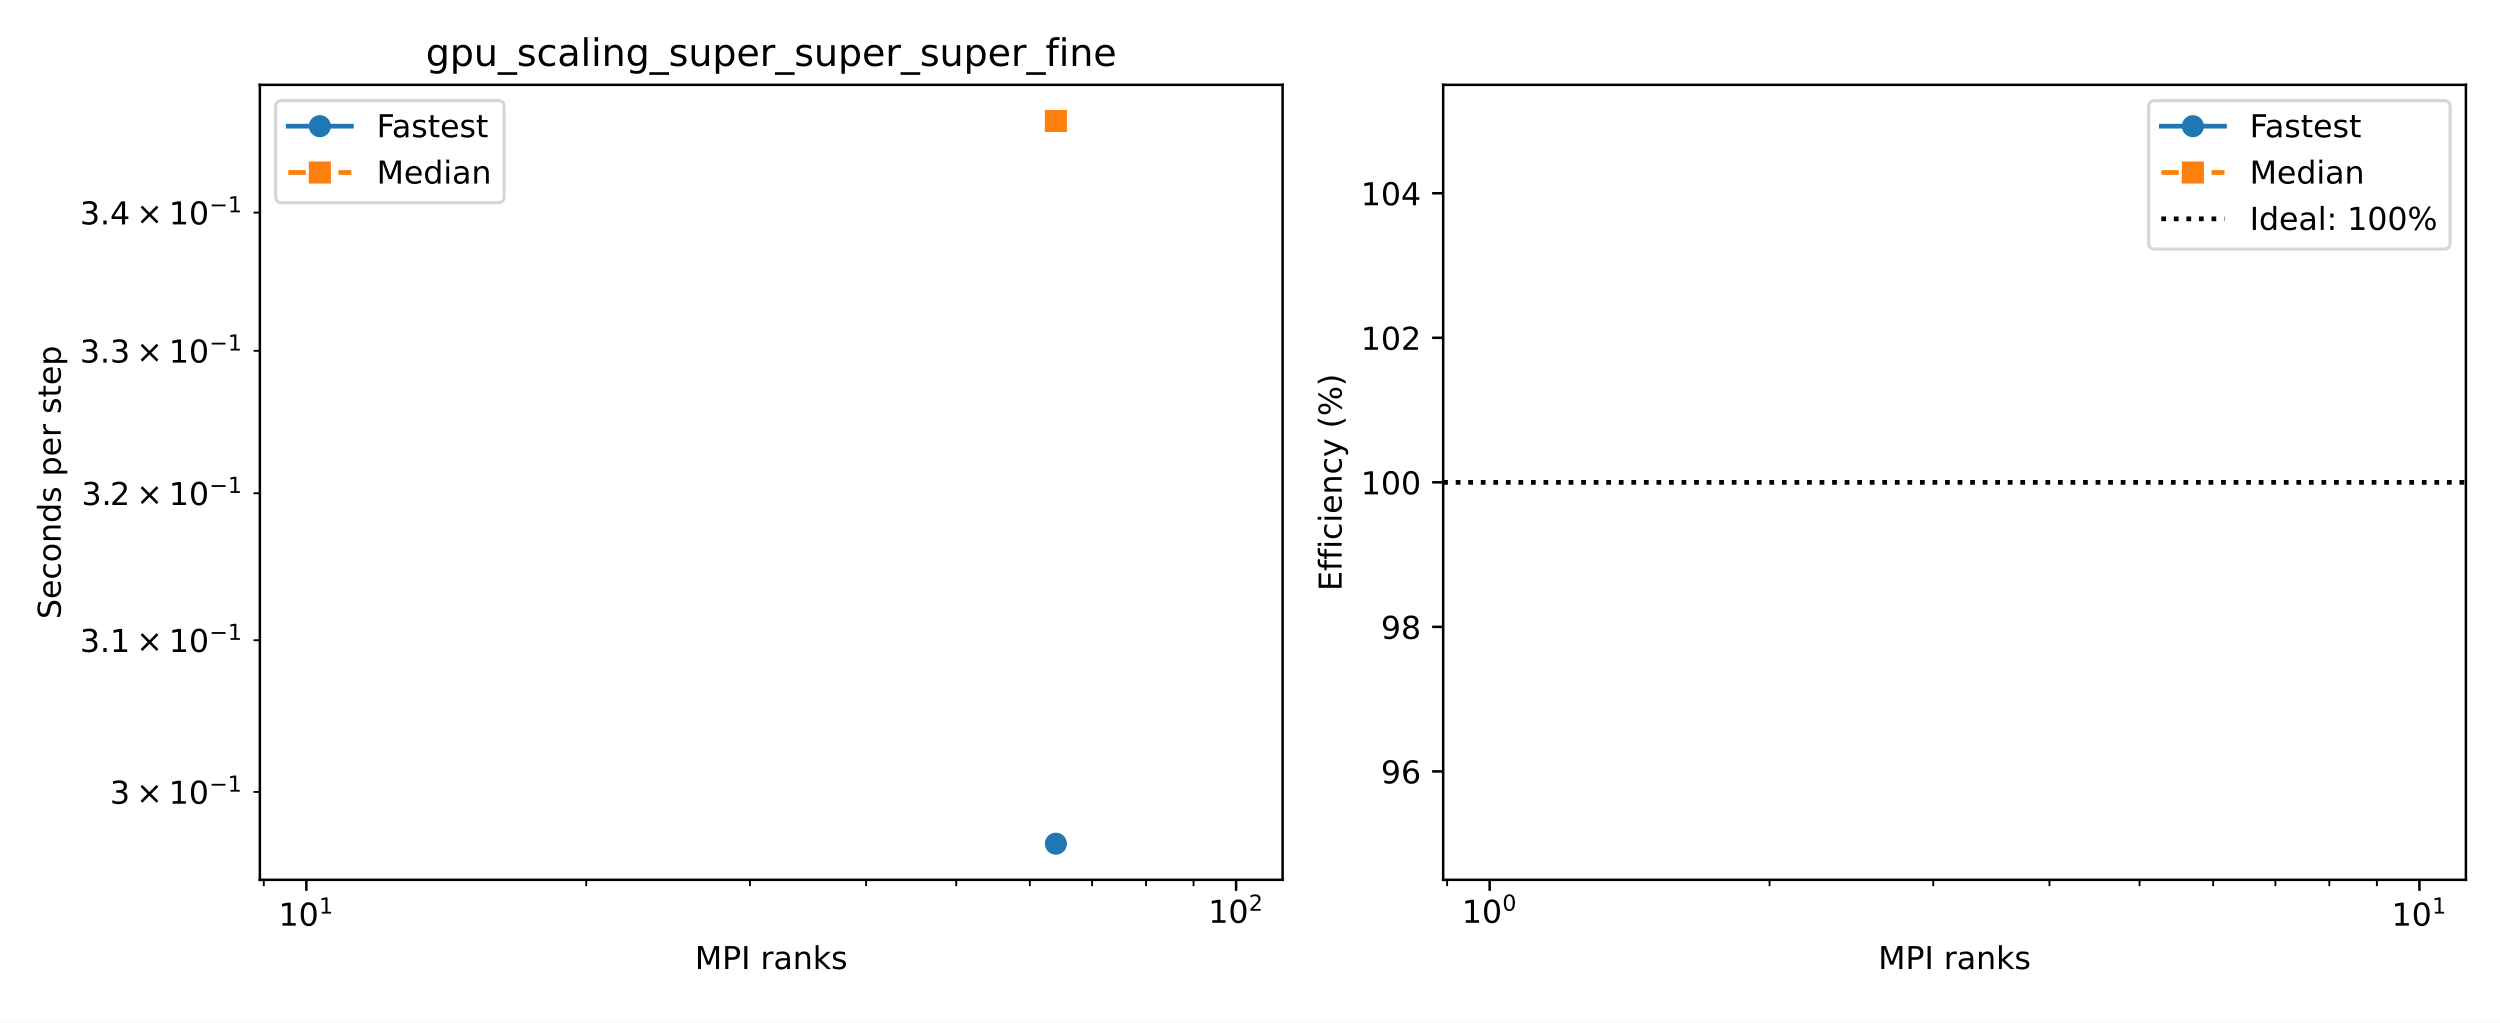
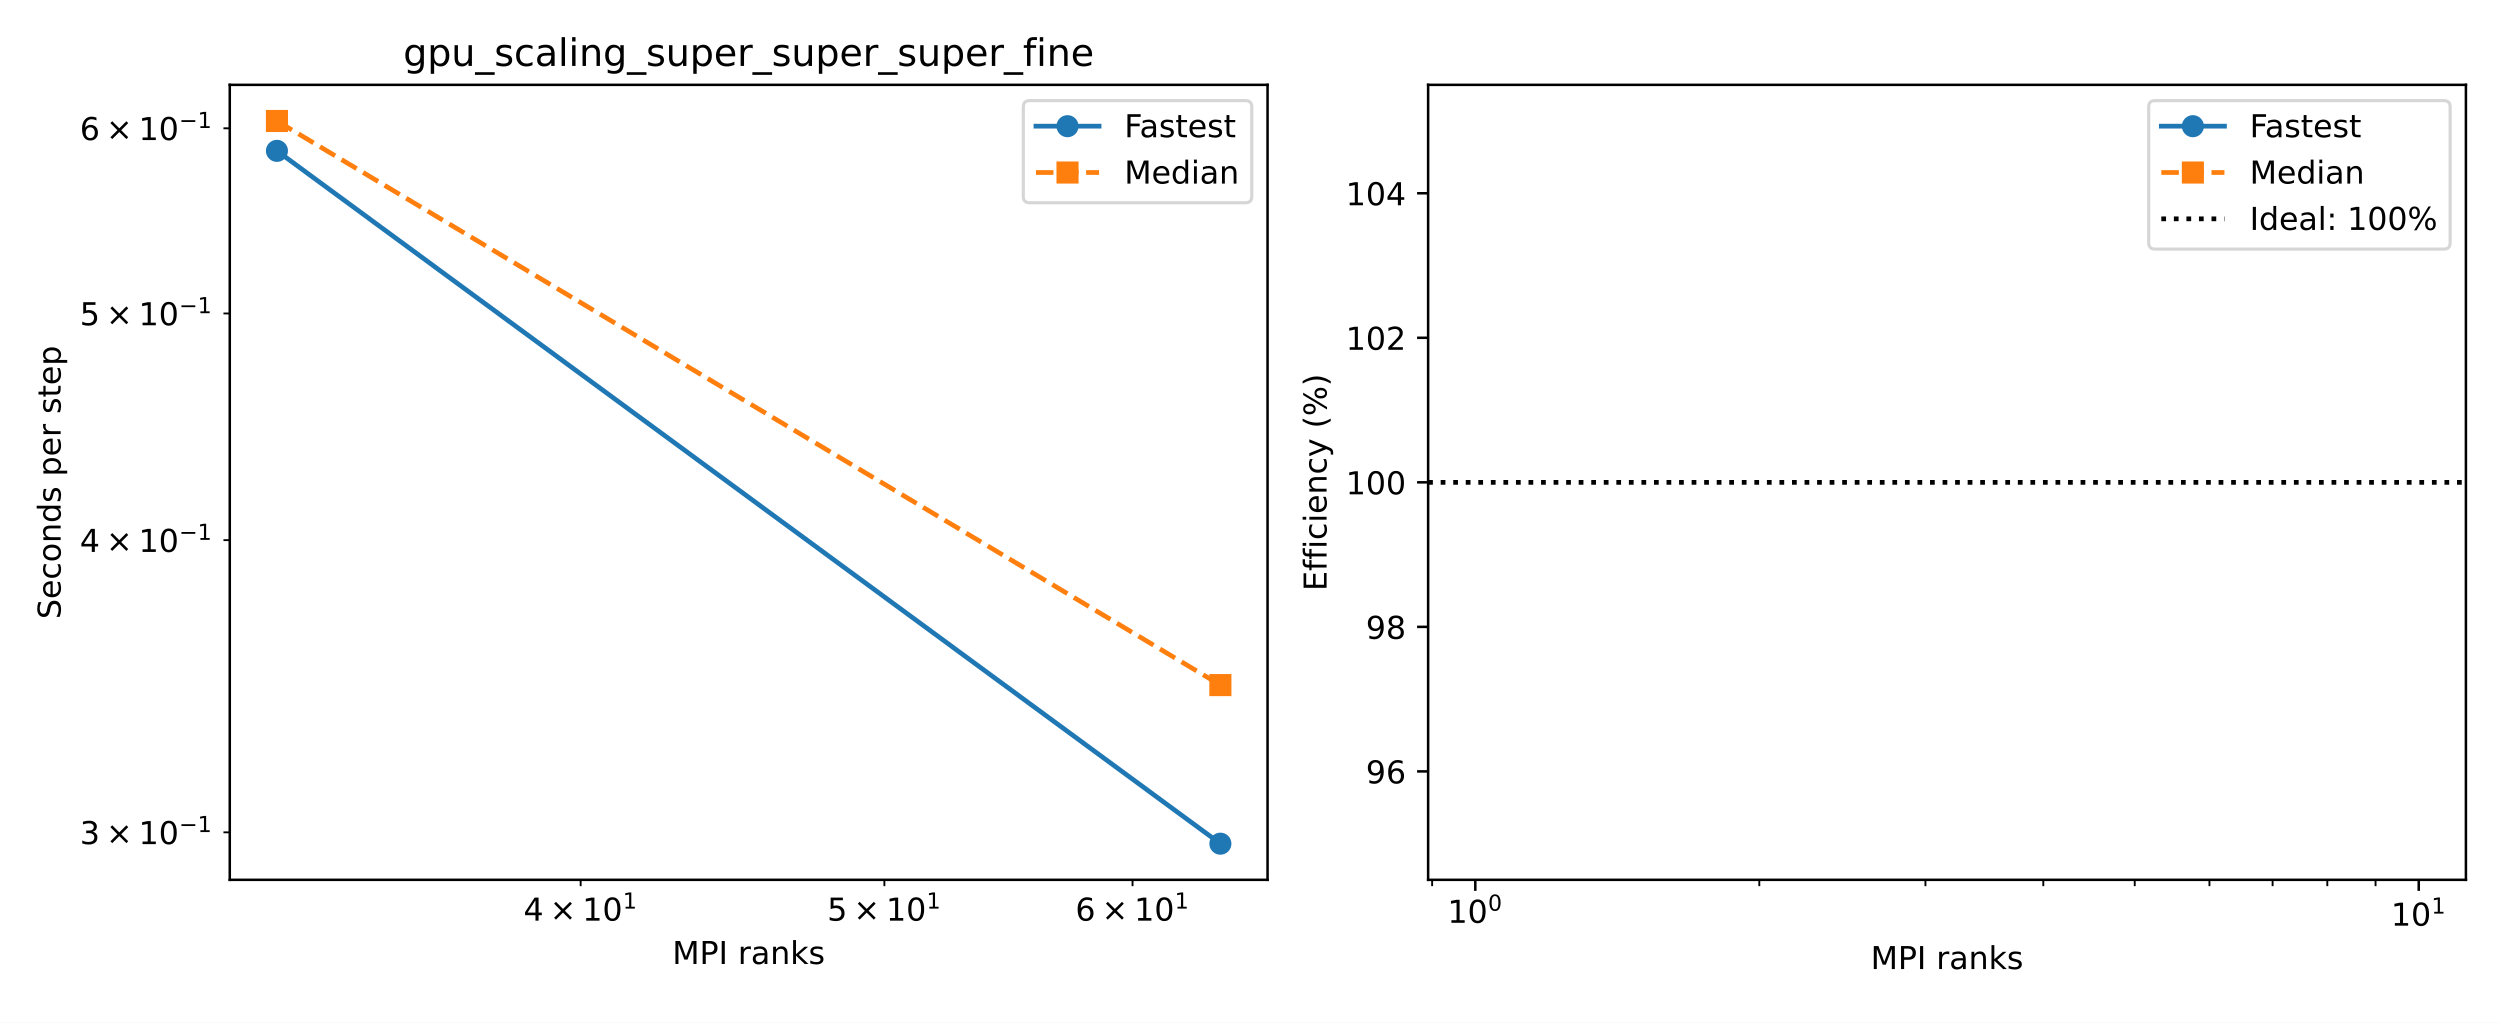
<svg xmlns="http://www.w3.org/2000/svg" xmlns:xlink="http://www.w3.org/1999/xlink" width="792pt" height="324pt" viewBox="0 0 792 324" version="1.1">
  <defs>
    <style type="text/css">*{stroke-linejoin: round; stroke-linecap: butt}</style>
  </defs>
  <g id="figure_1">
    <g id="patch_1">
      <path d="M 0 324 L 792 324 L 792 0 L 0 0 z " style="fill: #ffffff" />
    </g>
    <g id="axes_1">
      <g id="patch_2">
-         <path d="M 82.323 278.728 L 406.326 278.728 L 406.326 26.88 L 82.323 26.88 z " style="fill: #ffffff" />
+         <path d="M 72.791 278.728 L 401.561 278.728 L 401.561 26.88 L 72.791 26.88 z " style="fill: #ffffff" />
      </g>
      <g id="matplotlib.axis_1">
        <g id="xtick_1">
          <g id="line2d_1">
            <defs>
+               <path id="m72433dea88" d="M 0 0 L 0 2 " style="stroke: #000000; stroke-width: 0.6" />
+             </defs>
+             <g>
+               <use xlink:href="#m72433dea88" x="183.953" y="278.728" style="stroke: #000000; stroke-width: 0.6" />
+             </g>
+           </g>
+           <g id="text_1">
+             <g transform="translate(165.8535 291.7264)">
+               <text>
+                 <tspan x="0" y="-0.064" style="font-size: 10px; font-family: 'DejaVu Sans'">4</tspan>
+                 <tspan x="8.311" y="-0.064" style="font-size: 10px; font-family: 'DejaVu Sans'">×</tspan>
+                 <tspan x="18.638" y="-0.064" style="font-size: 10px; font-family: 'DejaVu Sans'">1</tspan>
+                 <tspan x="25" y="-0.064" style="font-size: 10px; font-family: 'DejaVu Sans'">0</tspan>
+                 <tspan x="31.458" y="-3.892" style="font-size: 7px; font-family: 'DejaVu Sans'">1</tspan>
+               </text>
+             </g>
+           </g>
+         </g>
+         <g id="xtick_2">
+           <g id="line2d_2">
+             <g>
+               <use xlink:href="#m72433dea88" x="280.172" y="278.728" style="stroke: #000000; stroke-width: 0.6" />
+             </g>
+           </g>
+           <g id="text_2">
+             <g transform="translate(262.0718 291.7264)">
+               <text>
+                 <tspan x="0" y="-0.064" style="font-size: 10px; font-family: 'DejaVu Sans'">5</tspan>
+                 <tspan x="8.311" y="-0.064" style="font-size: 10px; font-family: 'DejaVu Sans'">×</tspan>
+                 <tspan x="18.638" y="-0.064" style="font-size: 10px; font-family: 'DejaVu Sans'">1</tspan>
+                 <tspan x="25" y="-0.064" style="font-size: 10px; font-family: 'DejaVu Sans'">0</tspan>
+                 <tspan x="31.458" y="-3.892" style="font-size: 7px; font-family: 'DejaVu Sans'">1</tspan>
+               </text>
+             </g>
+           </g>
+         </g>
+         <g id="xtick_3">
+           <g id="line2d_3">
+             <g>
+               <use xlink:href="#m72433dea88" x="358.788" y="278.728" style="stroke: #000000; stroke-width: 0.6" />
+             </g>
+           </g>
+           <g id="text_3">
+             <g transform="translate(340.6878 291.7264)">
+               <text>
+                 <tspan x="0" y="-0.064" style="font-size: 10px; font-family: 'DejaVu Sans'">6</tspan>
+                 <tspan x="8.311" y="-0.064" style="font-size: 10px; font-family: 'DejaVu Sans'">×</tspan>
+                 <tspan x="18.638" y="-0.064" style="font-size: 10px; font-family: 'DejaVu Sans'">1</tspan>
+                 <tspan x="25" y="-0.064" style="font-size: 10px; font-family: 'DejaVu Sans'">0</tspan>
+                 <tspan x="31.458" y="-3.892" style="font-size: 7px; font-family: 'DejaVu Sans'">1</tspan>
+               </text>
+             </g>
+           </g>
+         </g>
+         <g id="text_4">
+           <text style="font-size: 10px; font-family: 'DejaVu Sans', 'Bitstream Vera Sans', 'Computer Modern Sans Serif', 'Lucida Grande', 'Verdana', 'Geneva', 'Lucid', 'Arial', 'Helvetica', 'Avant Garde', sans-serif; text-anchor: middle" x="237.176" y="305.405" transform="rotate(-0 237.1758 305.4046)">MPI ranks</text>
+         </g>
+       </g>
+       <g id="matplotlib.axis_2">
+         <g id="ytick_1">
+           <g id="line2d_4">
+             <defs>
+               <path id="m3884b080c1" d="M 0 0 L -2 0 " style="stroke: #000000; stroke-width: 0.6" />
+             </defs>
+             <g>
+               <use xlink:href="#m3884b080c1" x="72.791" y="263.684" style="stroke: #000000; stroke-width: 0.6" />
+             </g>
+           </g>
+           <g id="text_5">
+             <g transform="translate(25.29111 267.4829)">
+               <text>
+                 <tspan x="0" y="-0.064" style="font-size: 10px; font-family: 'DejaVu Sans'">3</tspan>
+                 <tspan x="8.311" y="-0.064" style="font-size: 10px; font-family: 'DejaVu Sans'">×</tspan>
+                 <tspan x="18.638" y="-0.064" style="font-size: 10px; font-family: 'DejaVu Sans'">1</tspan>
+                 <tspan x="25" y="-0.064" style="font-size: 10px; font-family: 'DejaVu Sans'">0</tspan>
+                 <tspan x="31.458" y="-3.892" style="font-size: 7px; font-family: 'DejaVu Sans'">−</tspan>
+                 <tspan x="37.323" y="-3.892" style="font-size: 7px; font-family: 'DejaVu Sans'">1</tspan>
+               </text>
+             </g>
+           </g>
+         </g>
+         <g id="ytick_2">
+           <g id="line2d_5">
+             <g>
+               <use xlink:href="#m3884b080c1" x="72.791" y="171.113" style="stroke: #000000; stroke-width: 0.6" />
+             </g>
+           </g>
+           <g id="text_6">
+             <g transform="translate(25.29111 174.9123)">
+               <text>
+                 <tspan x="0" y="-0.064" style="font-size: 10px; font-family: 'DejaVu Sans'">4</tspan>
+                 <tspan x="8.311" y="-0.064" style="font-size: 10px; font-family: 'DejaVu Sans'">×</tspan>
+                 <tspan x="18.638" y="-0.064" style="font-size: 10px; font-family: 'DejaVu Sans'">1</tspan>
+                 <tspan x="25" y="-0.064" style="font-size: 10px; font-family: 'DejaVu Sans'">0</tspan>
+                 <tspan x="31.458" y="-3.892" style="font-size: 7px; font-family: 'DejaVu Sans'">−</tspan>
+                 <tspan x="37.323" y="-3.892" style="font-size: 7px; font-family: 'DejaVu Sans'">1</tspan>
+               </text>
+             </g>
+           </g>
+         </g>
+         <g id="ytick_3">
+           <g id="line2d_6">
+             <g>
+               <use xlink:href="#m3884b080c1" x="72.791" y="99.31" style="stroke: #000000; stroke-width: 0.6" />
+             </g>
+           </g>
+           <g id="text_7">
+             <g transform="translate(25.29111 103.1089)">
+               <text>
+                 <tspan x="0" y="-0.064" style="font-size: 10px; font-family: 'DejaVu Sans'">5</tspan>
+                 <tspan x="8.311" y="-0.064" style="font-size: 10px; font-family: 'DejaVu Sans'">×</tspan>
+                 <tspan x="18.638" y="-0.064" style="font-size: 10px; font-family: 'DejaVu Sans'">1</tspan>
+                 <tspan x="25" y="-0.064" style="font-size: 10px; font-family: 'DejaVu Sans'">0</tspan>
+                 <tspan x="31.458" y="-3.892" style="font-size: 7px; font-family: 'DejaVu Sans'">−</tspan>
+                 <tspan x="37.323" y="-3.892" style="font-size: 7px; font-family: 'DejaVu Sans'">1</tspan>
+               </text>
+             </g>
+           </g>
+         </g>
+         <g id="ytick_4">
+           <g id="line2d_7">
+             <g>
+               <use xlink:href="#m3884b080c1" x="72.791" y="40.642" style="stroke: #000000; stroke-width: 0.6" />
+             </g>
+           </g>
+           <g id="text_8">
+             <g transform="translate(25.29111 44.44134)">
+               <text>
+                 <tspan x="0" y="-0.064" style="font-size: 10px; font-family: 'DejaVu Sans'">6</tspan>
+                 <tspan x="8.311" y="-0.064" style="font-size: 10px; font-family: 'DejaVu Sans'">×</tspan>
+                 <tspan x="18.638" y="-0.064" style="font-size: 10px; font-family: 'DejaVu Sans'">1</tspan>
+                 <tspan x="25" y="-0.064" style="font-size: 10px; font-family: 'DejaVu Sans'">0</tspan>
+                 <tspan x="31.458" y="-3.892" style="font-size: 7px; font-family: 'DejaVu Sans'">−</tspan>
+                 <tspan x="37.323" y="-3.892" style="font-size: 7px; font-family: 'DejaVu Sans'">1</tspan>
+               </text>
+             </g>
+           </g>
+         </g>
+         <g id="text_9">
+           <text style="font-size: 10px; font-family: 'DejaVu Sans', 'Bitstream Vera Sans', 'Computer Modern Sans Serif', 'Lucida Grande', 'Verdana', 'Geneva', 'Lucid', 'Arial', 'Helvetica', 'Avant Garde', sans-serif; text-anchor: middle" x="19.211" y="152.804" transform="rotate(-90 19.21142 152.804)">Seconds per step</text>
+         </g>
+       </g>
+       <g id="line2d_8">
+         <path d="M 87.735 47.793 L 386.616 267.28 " clip-path="url(#p358a8485b0)" style="fill: none; stroke: #1f77b4; stroke-width: 1.5; stroke-linecap: square" />
+         <defs>
+           <path id="mfb15104b4f" d="M 0 3 C 0.796 3 1.559 2.684 2.121 2.121 C 2.684 1.559 3 0.796 3 0 C 3 -0.796 2.684 -1.559 2.121 -2.121 C 1.559 -2.684 0.796 -3 0 -3 C -0.796 -3 -1.559 -2.684 -2.121 -2.121 C -2.684 -1.559 -3 -0.796 -3 0 C -3 0.796 -2.684 1.559 -2.121 2.121 C -1.559 2.684 -0.796 3 0 3 z " style="stroke: #1f77b4" />
+         </defs>
+         <g clip-path="url(#p358a8485b0)">
+           <use xlink:href="#mfb15104b4f" x="87.735" y="47.793" style="fill: #1f77b4; stroke: #1f77b4" />
+           <use xlink:href="#mfb15104b4f" x="386.616" y="267.28" style="fill: #1f77b4; stroke: #1f77b4" />
+         </g>
+       </g>
+       <g id="line2d_9">
+         <path d="M 87.735 38.328 L 386.616 217.036 " clip-path="url(#p358a8485b0)" style="fill: none; stroke-dasharray: 5.55,2.4; stroke-dashoffset: 0; stroke: #ff7f0e; stroke-width: 1.5" />
+         <defs>
+           <path id="m5a906554f0" d="M -3 3 L 3 3 L 3 -3 L -3 -3 z " style="stroke: #ff7f0e; stroke-linejoin: miter" />
+         </defs>
+         <g clip-path="url(#p358a8485b0)">
+           <use xlink:href="#m5a906554f0" x="87.735" y="38.328" style="fill: #ff7f0e; stroke: #ff7f0e; stroke-linejoin: miter" />
+           <use xlink:href="#m5a906554f0" x="386.616" y="217.036" style="fill: #ff7f0e; stroke: #ff7f0e; stroke-linejoin: miter" />
+         </g>
+       </g>
+       <g id="patch_3">
+         <path d="M 72.791 278.728 L 72.791 26.88 " style="fill: none; stroke: #000000; stroke-width: 0.8; stroke-linejoin: miter; stroke-linecap: square" />
+       </g>
+       <g id="patch_4">
+         <path d="M 401.561 278.728 L 401.561 26.88 " style="fill: none; stroke: #000000; stroke-width: 0.8; stroke-linejoin: miter; stroke-linecap: square" />
+       </g>
+       <g id="patch_5">
+         <path d="M 72.791 278.728 L 401.561 278.728 " style="fill: none; stroke: #000000; stroke-width: 0.8; stroke-linejoin: miter; stroke-linecap: square" />
+       </g>
+       <g id="patch_6">
+         <path d="M 72.791 26.88 L 401.561 26.88 " style="fill: none; stroke: #000000; stroke-width: 0.8; stroke-linejoin: miter; stroke-linecap: square" />
+       </g>
+       <g id="text_10">
+         <text style="font-size: 12px; font-family: 'DejaVu Sans', 'Bitstream Vera Sans', 'Computer Modern Sans Serif', 'Lucida Grande', 'Verdana', 'Geneva', 'Lucid', 'Arial', 'Helvetica', 'Avant Garde', sans-serif; text-anchor: middle" x="237.176" y="20.88" transform="rotate(-0 237.1758 20.88)">gpu_scaling_super_super_super_fine</text>
+       </g>
+       <g id="legend_1">
+         <g id="patch_7">
+           <path d="M 326.187 64.236 L 394.561 64.236 Q 396.561 64.236 396.561 62.236 L 396.561 33.88 Q 396.561 31.88 394.561 31.88 L 326.187 31.88 Q 324.187 31.88 324.187 33.88 L 324.187 62.236 Q 324.187 64.236 326.187 64.236 z " style="fill: #ffffff; opacity: 0.8; stroke: #cccccc; stroke-linejoin: miter" />
+         </g>
+         <g id="line2d_10">
+           <path d="M 328.187 39.978 L 338.187 39.978 L 348.187 39.978 " style="fill: none; stroke: #1f77b4; stroke-width: 1.5; stroke-linecap: square" />
+           <g>
+             <use xlink:href="#mfb15104b4f" x="338.187" y="39.978" style="fill: #1f77b4; stroke: #1f77b4" />
+           </g>
+         </g>
+         <g id="text_11">
+           <text style="font-size: 10px; font-family: 'DejaVu Sans', 'Bitstream Vera Sans', 'Computer Modern Sans Serif', 'Lucida Grande', 'Verdana', 'Geneva', 'Lucid', 'Arial', 'Helvetica', 'Avant Garde', sans-serif; text-anchor: start" x="356.187" y="43.478" transform="rotate(-0 356.1871 43.47844)">Fastest</text>
+         </g>
+         <g id="line2d_11">
+           <path d="M 328.187 54.657 L 338.187 54.657 L 348.187 54.657 " style="fill: none; stroke-dasharray: 5.55,2.4; stroke-dashoffset: 0; stroke: #ff7f0e; stroke-width: 1.5" />
+           <g>
+             <use xlink:href="#m5a906554f0" x="338.187" y="54.657" style="fill: #ff7f0e; stroke: #ff7f0e; stroke-linejoin: miter" />
+           </g>
+         </g>
+         <g id="text_12">
+           <text style="font-size: 10px; font-family: 'DejaVu Sans', 'Bitstream Vera Sans', 'Computer Modern Sans Serif', 'Lucida Grande', 'Verdana', 'Geneva', 'Lucid', 'Arial', 'Helvetica', 'Avant Garde', sans-serif; text-anchor: start" x="356.187" y="58.157" transform="rotate(-0 356.1871 58.15656)">Median</text>
+         </g>
+       </g>
+     </g>
+     <g id="axes_2">
+       <g id="patch_8">
+         <path d="M 452.431 278.728 L 781.2 278.728 L 781.2 26.88 L 452.431 26.88 z " style="fill: #ffffff" />
+       </g>
+       <g id="matplotlib.axis_3">
+         <g id="xtick_4">
+           <g id="line2d_12">
+             <defs>
              <path id="m915a4b6a7f" d="M 0 0 L 0 3.5 " style="stroke: #000000; stroke-width: 0.8" />
            </defs>
            <g>
-               <use xlink:href="#m915a4b6a7f" x="97.05" y="278.728" style="stroke: #000000; stroke-width: 0.8" />
-             </g>
-           </g>
-           <g id="text_1">
-             <g transform="translate(88.25003 293.3264)">
+               <use xlink:href="#m915a4b6a7f" x="467.375" y="278.728" style="stroke: #000000; stroke-width: 0.8" />
+             </g>
+           </g>
+           <g id="text_13">
+             <g transform="translate(458.5746 293.3264)">
+               <text>
+                 <tspan x="0" y="-0.977" style="font-size: 10px; font-family: 'DejaVu Sans'">1</tspan>
+                 <tspan x="6.362" y="-0.977" style="font-size: 10px; font-family: 'DejaVu Sans'">0</tspan>
+                 <tspan x="12.82" y="-4.805" style="font-size: 7px; font-family: 'DejaVu Sans'">0</tspan>
+               </text>
+             </g>
+           </g>
+         </g>
+         <g id="xtick_5">
+           <g id="line2d_13">
+             <g>
+               <use xlink:href="#m915a4b6a7f" x="766.256" y="278.728" style="stroke: #000000; stroke-width: 0.8" />
+             </g>
+           </g>
+           <g id="text_14">
+             <g transform="translate(757.4559 293.3264)">
              <text>
                <tspan x="0" y="-0.064" style="font-size: 10px; font-family: 'DejaVu Sans'">1</tspan>
                <tspan x="6.362" y="-0.064" style="font-size: 10px; font-family: 'DejaVu Sans'">0</tspan>
                <tspan x="12.82" y="-3.892" style="font-size: 7px; font-family: 'DejaVu Sans'">1</tspan>
              </text>
            </g>
          </g>
        </g>
-         <g id="xtick_2">
-           <g id="line2d_2">
-             <g>
-               <use xlink:href="#m915a4b6a7f" x="391.599" y="278.728" style="stroke: #000000; stroke-width: 0.8" />
-             </g>
-           </g>
-           <g id="text_2">
-             <g transform="translate(382.7989 293.3264)">
-               <text>
-                 <tspan x="0" y="-0.977" style="font-size: 10px; font-family: 'DejaVu Sans'">1</tspan>
-                 <tspan x="6.362" y="-0.977" style="font-size: 10px; font-family: 'DejaVu Sans'">0</tspan>
-                 <tspan x="12.82" y="-4.805" style="font-size: 7px; font-family: 'DejaVu Sans'">2</tspan>
-               </text>
-             </g>
-           </g>
-         </g>
-         <g id="xtick_3">
-           <g id="line2d_3">
-             <defs>
-               <path id="m72433dea88" d="M 0 0 L 0 2 " style="stroke: #000000; stroke-width: 0.6" />
-             </defs>
-             <g>
-               <use xlink:href="#m72433dea88" x="83.572" y="278.728" style="stroke: #000000; stroke-width: 0.6" />
-             </g>
-           </g>
-         </g>
-         <g id="xtick_4">
-           <g id="line2d_4">
-             <g>
-               <use xlink:href="#m72433dea88" x="185.718" y="278.728" style="stroke: #000000; stroke-width: 0.6" />
-             </g>
-           </g>
-         </g>
-         <g id="xtick_5">
-           <g id="line2d_5">
-             <g>
-               <use xlink:href="#m72433dea88" x="237.586" y="278.728" style="stroke: #000000; stroke-width: 0.6" />
-             </g>
-           </g>
-         </g>
        <g id="xtick_6">
-           <g id="line2d_6">
-             <g>
-               <use xlink:href="#m72433dea88" x="274.386" y="278.728" style="stroke: #000000; stroke-width: 0.6" />
+           <g id="line2d_14">
+             <g>
+               <use xlink:href="#m72433dea88" x="453.699" y="278.728" style="stroke: #000000; stroke-width: 0.6" />
            </g>
          </g>
        </g>
        <g id="xtick_7">
-           <g id="line2d_7">
-             <g>
-               <use xlink:href="#m72433dea88" x="302.931" y="278.728" style="stroke: #000000; stroke-width: 0.6" />
+           <g id="line2d_15">
+             <g>
+               <use xlink:href="#m72433dea88" x="557.347" y="278.728" style="stroke: #000000; stroke-width: 0.6" />
            </g>
          </g>
        </g>
        <g id="xtick_8">
-           <g id="line2d_8">
-             <g>
-               <use xlink:href="#m72433dea88" x="326.254" y="278.728" style="stroke: #000000; stroke-width: 0.6" />
+           <g id="line2d_16">
+             <g>
+               <use xlink:href="#m72433dea88" x="609.977" y="278.728" style="stroke: #000000; stroke-width: 0.6" />
            </g>
          </g>
        </g>
        <g id="xtick_9">
-           <g id="line2d_9">
-             <g>
-               <use xlink:href="#m72433dea88" x="345.973" y="278.728" style="stroke: #000000; stroke-width: 0.6" />
+           <g id="line2d_17">
+             <g>
+               <use xlink:href="#m72433dea88" x="647.319" y="278.728" style="stroke: #000000; stroke-width: 0.6" />
            </g>
          </g>
        </g>
        <g id="xtick_10">
-           <g id="line2d_10">
-             <g>
-               <use xlink:href="#m72433dea88" x="363.054" y="278.728" style="stroke: #000000; stroke-width: 0.6" />
+           <g id="line2d_18">
+             <g>
+               <use xlink:href="#m72433dea88" x="676.284" y="278.728" style="stroke: #000000; stroke-width: 0.6" />
            </g>
          </g>
        </g>
        <g id="xtick_11">
-           <g id="line2d_11">
-             <g>
-               <use xlink:href="#m72433dea88" x="378.121" y="278.728" style="stroke: #000000; stroke-width: 0.6" />
-             </g>
-           </g>
-         </g>
-         <g id="text_3">
-           <text style="font-size: 10px; font-family: 'DejaVu Sans', 'Bitstream Vera Sans', 'Computer Modern Sans Serif', 'Lucida Grande', 'Verdana', 'Geneva', 'Lucid', 'Arial', 'Helvetica', 'Avant Garde', sans-serif; text-anchor: middle" x="244.324" y="307.005" transform="rotate(-0 244.3244 307.0046)">MPI ranks</text>
-         </g>
-       </g>
-       <g id="matplotlib.axis_2">
-         <g id="ytick_1">
-           <g id="line2d_12">
-             <defs>
-               <path id="m3884b080c1" d="M 0 0 L -2 0 " style="stroke: #000000; stroke-width: 0.6" />
-             </defs>
-             <g>
-               <use xlink:href="#m3884b080c1" x="82.323" y="250.891" style="stroke: #000000; stroke-width: 0.6" />
-             </g>
-           </g>
-           <g id="text_4">
-             <g transform="translate(34.82259 254.6902)">
-               <text>
-                 <tspan x="0" y="-0.064" style="font-size: 10px; font-family: 'DejaVu Sans'">3</tspan>
-                 <tspan x="8.311" y="-0.064" style="font-size: 10px; font-family: 'DejaVu Sans'">×</tspan>
-                 <tspan x="18.638" y="-0.064" style="font-size: 10px; font-family: 'DejaVu Sans'">1</tspan>
-                 <tspan x="25" y="-0.064" style="font-size: 10px; font-family: 'DejaVu Sans'">0</tspan>
-                 <tspan x="31.458" y="-3.892" style="font-size: 7px; font-family: 'DejaVu Sans'">−</tspan>
-                 <tspan x="37.323" y="-3.892" style="font-size: 7px; font-family: 'DejaVu Sans'">1</tspan>
-               </text>
-             </g>
-           </g>
-         </g>
-         <g id="ytick_2">
-           <g id="line2d_13">
-             <g>
-               <use xlink:href="#m3884b080c1" x="82.323" y="202.812" style="stroke: #000000; stroke-width: 0.6" />
-             </g>
-           </g>
-           <g id="text_5">
-             <g transform="translate(25.32259 206.6108)">
-               <text>
-                 <tspan x="0" y="-0.064" style="font-size: 10px; font-family: 'DejaVu Sans'">3</tspan>
-                 <tspan x="6.362" y="-0.064" style="font-size: 10px; font-family: 'DejaVu Sans'">.</tspan>
-                 <tspan x="9.541" y="-0.064" style="font-size: 10px; font-family: 'DejaVu Sans'">1</tspan>
-                 <tspan x="17.852" y="-0.064" style="font-size: 10px; font-family: 'DejaVu Sans'">×</tspan>
-                 <tspan x="28.179" y="-0.064" style="font-size: 10px; font-family: 'DejaVu Sans'">1</tspan>
-                 <tspan x="34.541" y="-0.064" style="font-size: 10px; font-family: 'DejaVu Sans'">0</tspan>
-                 <tspan x="40.999" y="-3.892" style="font-size: 7px; font-family: 'DejaVu Sans'">−</tspan>
-                 <tspan x="46.864" y="-3.892" style="font-size: 7px; font-family: 'DejaVu Sans'">1</tspan>
-               </text>
-             </g>
-           </g>
-         </g>
-         <g id="ytick_3">
-           <g id="line2d_14">
-             <g>
-               <use xlink:href="#m3884b080c1" x="82.323" y="156.259" style="stroke: #000000; stroke-width: 0.6" />
-             </g>
-           </g>
-           <g id="text_6">
-             <g transform="translate(25.82259 160.0579)">
-               <text>
-                 <tspan x="0" y="-0.064" style="font-size: 10px; font-family: 'DejaVu Sans'">3</tspan>
-                 <tspan x="6.362" y="-0.064" style="font-size: 10px; font-family: 'DejaVu Sans'">.</tspan>
-                 <tspan x="9.041" y="-0.064" style="font-size: 10px; font-family: 'DejaVu Sans'">2</tspan>
-                 <tspan x="17.352" y="-0.064" style="font-size: 10px; font-family: 'DejaVu Sans'">×</tspan>
-                 <tspan x="27.679" y="-0.064" style="font-size: 10px; font-family: 'DejaVu Sans'">1</tspan>
-                 <tspan x="34.041" y="-0.064" style="font-size: 10px; font-family: 'DejaVu Sans'">0</tspan>
-                 <tspan x="40.499" y="-3.892" style="font-size: 7px; font-family: 'DejaVu Sans'">−</tspan>
-                 <tspan x="46.364" y="-3.892" style="font-size: 7px; font-family: 'DejaVu Sans'">1</tspan>
-               </text>
-             </g>
-           </g>
-         </g>
-         <g id="ytick_4">
-           <g id="line2d_15">
-             <g>
-               <use xlink:href="#m3884b080c1" x="82.323" y="111.139" style="stroke: #000000; stroke-width: 0.6" />
-             </g>
-           </g>
-           <g id="text_7">
-             <g transform="translate(25.32259 114.9378)">
-               <text>
-                 <tspan x="0" y="-0.064" style="font-size: 10px; font-family: 'DejaVu Sans'">3</tspan>
-                 <tspan x="6.362" y="-0.064" style="font-size: 10px; font-family: 'DejaVu Sans'">.</tspan>
-                 <tspan x="9.541" y="-0.064" style="font-size: 10px; font-family: 'DejaVu Sans'">3</tspan>
-                 <tspan x="17.852" y="-0.064" style="font-size: 10px; font-family: 'DejaVu Sans'">×</tspan>
-                 <tspan x="28.179" y="-0.064" style="font-size: 10px; font-family: 'DejaVu Sans'">1</tspan>
-                 <tspan x="34.541" y="-0.064" style="font-size: 10px; font-family: 'DejaVu Sans'">0</tspan>
-                 <tspan x="40.999" y="-3.892" style="font-size: 7px; font-family: 'DejaVu Sans'">−</tspan>
-                 <tspan x="46.864" y="-3.892" style="font-size: 7px; font-family: 'DejaVu Sans'">1</tspan>
-               </text>
-             </g>
-           </g>
-         </g>
+           <g id="line2d_19">
+             <g>
+               <use xlink:href="#m72433dea88" x="699.949" y="278.728" style="stroke: #000000; stroke-width: 0.6" />
+             </g>
+           </g>
+         </g>
+         <g id="xtick_12">
+           <g id="line2d_20">
+             <g>
+               <use xlink:href="#m72433dea88" x="719.959" y="278.728" style="stroke: #000000; stroke-width: 0.6" />
+             </g>
+           </g>
+         </g>
+         <g id="xtick_13">
+           <g id="line2d_21">
+             <g>
+               <use xlink:href="#m72433dea88" x="737.291" y="278.728" style="stroke: #000000; stroke-width: 0.6" />
+             </g>
+           </g>
+         </g>
+         <g id="xtick_14">
+           <g id="line2d_22">
+             <g>
+               <use xlink:href="#m72433dea88" x="752.58" y="278.728" style="stroke: #000000; stroke-width: 0.6" />
+             </g>
+           </g>
+         </g>
+         <g id="text_15">
+           <text style="font-size: 10px; font-family: 'DejaVu Sans', 'Bitstream Vera Sans', 'Computer Modern Sans Serif', 'Lucida Grande', 'Verdana', 'Geneva', 'Lucid', 'Arial', 'Helvetica', 'Avant Garde', sans-serif; text-anchor: middle" x="616.815" y="307.005" transform="rotate(-0 616.8153 307.0046)">MPI ranks</text>
+         </g>
+       </g>
+       <g id="matplotlib.axis_4">
        <g id="ytick_5">
-           <g id="line2d_16">
-             <g>
-               <use xlink:href="#m3884b080c1" x="82.323" y="67.365" style="stroke: #000000; stroke-width: 0.6" />
-             </g>
-           </g>
-           <g id="text_8">
-             <g transform="translate(25.32259 71.16465)">
-               <text>
-                 <tspan x="0" y="-0.064" style="font-size: 10px; font-family: 'DejaVu Sans'">3</tspan>
-                 <tspan x="6.362" y="-0.064" style="font-size: 10px; font-family: 'DejaVu Sans'">.</tspan>
-                 <tspan x="9.541" y="-0.064" style="font-size: 10px; font-family: 'DejaVu Sans'">4</tspan>
-                 <tspan x="17.852" y="-0.064" style="font-size: 10px; font-family: 'DejaVu Sans'">×</tspan>
-                 <tspan x="28.179" y="-0.064" style="font-size: 10px; font-family: 'DejaVu Sans'">1</tspan>
-                 <tspan x="34.541" y="-0.064" style="font-size: 10px; font-family: 'DejaVu Sans'">0</tspan>
-                 <tspan x="40.999" y="-3.892" style="font-size: 7px; font-family: 'DejaVu Sans'">−</tspan>
-                 <tspan x="46.864" y="-3.892" style="font-size: 7px; font-family: 'DejaVu Sans'">1</tspan>
-               </text>
-             </g>
-           </g>
-         </g>
-         <g id="text_9">
-           <text style="font-size: 10px; font-family: 'DejaVu Sans', 'Bitstream Vera Sans', 'Computer Modern Sans Serif', 'Lucida Grande', 'Verdana', 'Geneva', 'Lucid', 'Arial', 'Helvetica', 'Avant Garde', sans-serif; text-anchor: middle" x="19.243" y="152.804" transform="rotate(-90 19.2429 152.804)">Seconds per step</text>
-         </g>
-       </g>
-       <g id="line2d_17">
-         <path d="M 334.509 267.28 " clip-path="url(#p4bdd074228)" style="fill: none; stroke: #1f77b4; stroke-width: 1.5; stroke-linecap: square" />
-         <defs>
-           <path id="mfb15104b4f" d="M 0 3 C 0.796 3 1.559 2.684 2.121 2.121 C 2.684 1.559 3 0.796 3 0 C 3 -0.796 2.684 -1.559 2.121 -2.121 C 1.559 -2.684 0.796 -3 0 -3 C -0.796 -3 -1.559 -2.684 -2.121 -2.121 C -2.684 -1.559 -3 -0.796 -3 0 C -3 0.796 -2.684 1.559 -2.121 2.121 C -1.559 2.684 -0.796 3 0 3 z " style="stroke: #1f77b4" />
-         </defs>
-         <g clip-path="url(#p4bdd074228)">
-           <use xlink:href="#mfb15104b4f" x="334.509" y="267.28" style="fill: #1f77b4; stroke: #1f77b4" />
-         </g>
-       </g>
-       <g id="line2d_18">
-         <path d="M 334.509 38.328 " clip-path="url(#p4bdd074228)" style="fill: none; stroke-dasharray: 5.55,2.4; stroke-dashoffset: 0; stroke: #ff7f0e; stroke-width: 1.5" />
-         <defs>
-           <path id="m5a906554f0" d="M -3 3 L 3 3 L 3 -3 L -3 -3 z " style="stroke: #ff7f0e; stroke-linejoin: miter" />
-         </defs>
-         <g clip-path="url(#p4bdd074228)">
-           <use xlink:href="#m5a906554f0" x="334.509" y="38.328" style="fill: #ff7f0e; stroke: #ff7f0e; stroke-linejoin: miter" />
-         </g>
-       </g>
-       <g id="patch_3">
-         <path d="M 82.323 278.728 L 82.323 26.88 " style="fill: none; stroke: #000000; stroke-width: 0.8; stroke-linejoin: miter; stroke-linecap: square" />
-       </g>
-       <g id="patch_4">
-         <path d="M 406.326 278.728 L 406.326 26.88 " style="fill: none; stroke: #000000; stroke-width: 0.8; stroke-linejoin: miter; stroke-linecap: square" />
-       </g>
-       <g id="patch_5">
-         <path d="M 82.323 278.728 L 406.326 278.728 " style="fill: none; stroke: #000000; stroke-width: 0.8; stroke-linejoin: miter; stroke-linecap: square" />
-       </g>
-       <g id="patch_6">
-         <path d="M 82.323 26.88 L 406.326 26.88 " style="fill: none; stroke: #000000; stroke-width: 0.8; stroke-linejoin: miter; stroke-linecap: square" />
-       </g>
-       <g id="text_10">
-         <text style="font-size: 12px; font-family: 'DejaVu Sans', 'Bitstream Vera Sans', 'Computer Modern Sans Serif', 'Lucida Grande', 'Verdana', 'Geneva', 'Lucid', 'Arial', 'Helvetica', 'Avant Garde', sans-serif; text-anchor: middle" x="244.324" y="20.88" transform="rotate(-0 244.3244 20.88)">gpu_scaling_super_super_super_fine</text>
-       </g>
-       <g id="legend_1">
-         <g id="patch_7">
-           <path d="M 89.323 64.236 L 157.696 64.236 Q 159.696 64.236 159.696 62.236 L 159.696 33.88 Q 159.696 31.88 157.696 31.88 L 89.323 31.88 Q 87.323 31.88 87.323 33.88 L 87.323 62.236 Q 87.323 64.236 89.323 64.236 z " style="fill: #ffffff; opacity: 0.8; stroke: #cccccc; stroke-linejoin: miter" />
-         </g>
-         <g id="line2d_19">
-           <path d="M 91.323 39.978 L 101.323 39.978 L 111.323 39.978 " style="fill: none; stroke: #1f77b4; stroke-width: 1.5; stroke-linecap: square" />
-           <g>
-             <use xlink:href="#mfb15104b4f" x="101.323" y="39.978" style="fill: #1f77b4; stroke: #1f77b4" />
-           </g>
-         </g>
-         <g id="text_11">
-           <text style="font-size: 10px; font-family: 'DejaVu Sans', 'Bitstream Vera Sans', 'Computer Modern Sans Serif', 'Lucida Grande', 'Verdana', 'Geneva', 'Lucid', 'Arial', 'Helvetica', 'Avant Garde', sans-serif; text-anchor: start" x="119.323" y="43.478" transform="rotate(-0 119.3226 43.47844)">Fastest</text>
-         </g>
-         <g id="line2d_20">
-           <path d="M 91.323 54.657 L 101.323 54.657 L 111.323 54.657 " style="fill: none; stroke-dasharray: 5.55,2.4; stroke-dashoffset: 0; stroke: #ff7f0e; stroke-width: 1.5" />
-           <g>
-             <use xlink:href="#m5a906554f0" x="101.323" y="54.657" style="fill: #ff7f0e; stroke: #ff7f0e; stroke-linejoin: miter" />
-           </g>
-         </g>
-         <g id="text_12">
-           <text style="font-size: 10px; font-family: 'DejaVu Sans', 'Bitstream Vera Sans', 'Computer Modern Sans Serif', 'Lucida Grande', 'Verdana', 'Geneva', 'Lucid', 'Arial', 'Helvetica', 'Avant Garde', sans-serif; text-anchor: start" x="119.323" y="58.157" transform="rotate(-0 119.3226 58.15656)">Median</text>
-         </g>
-       </g>
-     </g>
-     <g id="axes_2">
-       <g id="patch_8">
-         <path d="M 457.196 278.728 L 781.2 278.728 L 781.2 26.88 L 457.196 26.88 z " style="fill: #ffffff" />
-       </g>
-       <g id="matplotlib.axis_3">
-         <g id="xtick_12">
-           <g id="line2d_21">
-             <g>
-               <use xlink:href="#m915a4b6a7f" x="471.924" y="278.728" style="stroke: #000000; stroke-width: 0.8" />
-             </g>
-           </g>
-           <g id="text_13">
-             <g transform="translate(463.1237 293.3264)">
-               <text>
-                 <tspan x="0" y="-0.977" style="font-size: 10px; font-family: 'DejaVu Sans'">1</tspan>
-                 <tspan x="6.362" y="-0.977" style="font-size: 10px; font-family: 'DejaVu Sans'">0</tspan>
-                 <tspan x="12.82" y="-4.805" style="font-size: 7px; font-family: 'DejaVu Sans'">0</tspan>
-               </text>
-             </g>
-           </g>
-         </g>
-         <g id="xtick_13">
-           <g id="line2d_22">
-             <g>
-               <use xlink:href="#m915a4b6a7f" x="766.473" y="278.728" style="stroke: #000000; stroke-width: 0.8" />
-             </g>
-           </g>
-           <g id="text_14">
-             <g transform="translate(757.6726 293.3264)">
-               <text>
-                 <tspan x="0" y="-0.064" style="font-size: 10px; font-family: 'DejaVu Sans'">1</tspan>
-                 <tspan x="6.362" y="-0.064" style="font-size: 10px; font-family: 'DejaVu Sans'">0</tspan>
-                 <tspan x="12.82" y="-3.892" style="font-size: 7px; font-family: 'DejaVu Sans'">1</tspan>
-               </text>
-             </g>
-           </g>
-         </g>
-         <g id="xtick_14">
          <g id="line2d_23">
-             <g>
-               <use xlink:href="#m72433dea88" x="458.446" y="278.728" style="stroke: #000000; stroke-width: 0.6" />
-             </g>
-           </g>
-         </g>
-         <g id="xtick_15">
-           <g id="line2d_24">
-             <g>
-               <use xlink:href="#m72433dea88" x="560.592" y="278.728" style="stroke: #000000; stroke-width: 0.6" />
-             </g>
-           </g>
-         </g>
-         <g id="xtick_16">
-           <g id="line2d_25">
-             <g>
-               <use xlink:href="#m72433dea88" x="612.459" y="278.728" style="stroke: #000000; stroke-width: 0.6" />
-             </g>
-           </g>
-         </g>
-         <g id="xtick_17">
-           <g id="line2d_26">
-             <g>
-               <use xlink:href="#m72433dea88" x="649.26" y="278.728" style="stroke: #000000; stroke-width: 0.6" />
-             </g>
-           </g>
-         </g>
-         <g id="xtick_18">
-           <g id="line2d_27">
-             <g>
-               <use xlink:href="#m72433dea88" x="677.805" y="278.728" style="stroke: #000000; stroke-width: 0.6" />
-             </g>
-           </g>
-         </g>
-         <g id="xtick_19">
-           <g id="line2d_28">
-             <g>
-               <use xlink:href="#m72433dea88" x="701.127" y="278.728" style="stroke: #000000; stroke-width: 0.6" />
-             </g>
-           </g>
-         </g>
-         <g id="xtick_20">
-           <g id="line2d_29">
-             <g>
-               <use xlink:href="#m72433dea88" x="720.846" y="278.728" style="stroke: #000000; stroke-width: 0.6" />
-             </g>
-           </g>
-         </g>
-         <g id="xtick_21">
-           <g id="line2d_30">
-             <g>
-               <use xlink:href="#m72433dea88" x="737.928" y="278.728" style="stroke: #000000; stroke-width: 0.6" />
-             </g>
-           </g>
-         </g>
-         <g id="xtick_22">
-           <g id="line2d_31">
-             <g>
-               <use xlink:href="#m72433dea88" x="752.995" y="278.728" style="stroke: #000000; stroke-width: 0.6" />
-             </g>
-           </g>
-         </g>
-         <g id="text_15">
-           <text style="font-size: 10px; font-family: 'DejaVu Sans', 'Bitstream Vera Sans', 'Computer Modern Sans Serif', 'Lucida Grande', 'Verdana', 'Geneva', 'Lucid', 'Arial', 'Helvetica', 'Avant Garde', sans-serif; text-anchor: middle" x="619.198" y="307.005" transform="rotate(-0 619.1981 307.0046)">MPI ranks</text>
-         </g>
-       </g>
-       <g id="matplotlib.axis_4">
-         <g id="ytick_6">
-           <g id="line2d_32">
            <defs>
              <path id="mc665064905" d="M 0 0 L -3.5 0 " style="stroke: #000000; stroke-width: 0.8" />
            </defs>
            <g>
-               <use xlink:href="#mc665064905" x="457.196" y="244.385" style="stroke: #000000; stroke-width: 0.8" />
+               <use xlink:href="#mc665064905" x="452.431" y="244.385" style="stroke: #000000; stroke-width: 0.8" />
            </g>
          </g>
          <g id="text_16">
-             <text style="font-size: 10px; font-family: 'DejaVu Sans', 'Bitstream Vera Sans', 'Computer Modern Sans Serif', 'Lucida Grande', 'Verdana', 'Geneva', 'Lucid', 'Arial', 'Helvetica', 'Avant Garde', sans-serif; text-anchor: end" x="450.196" y="248.184" transform="rotate(-0 450.1963 248.1843)">96</text>
+             <text style="font-size: 10px; font-family: 'DejaVu Sans', 'Bitstream Vera Sans', 'Computer Modern Sans Serif', 'Lucida Grande', 'Verdana', 'Geneva', 'Lucid', 'Arial', 'Helvetica', 'Avant Garde', sans-serif; text-anchor: end" x="445.431" y="248.184" transform="rotate(-0 445.4306 248.1843)">96</text>
+           </g>
+         </g>
+         <g id="ytick_6">
+           <g id="line2d_24">
+             <g>
+               <use xlink:href="#mc665064905" x="452.431" y="198.595" style="stroke: #000000; stroke-width: 0.8" />
+             </g>
+           </g>
+           <g id="text_17">
+             <text style="font-size: 10px; font-family: 'DejaVu Sans', 'Bitstream Vera Sans', 'Computer Modern Sans Serif', 'Lucida Grande', 'Verdana', 'Geneva', 'Lucid', 'Arial', 'Helvetica', 'Avant Garde', sans-serif; text-anchor: end" x="445.431" y="202.394" transform="rotate(-0 445.4306 202.3938)">98</text>
          </g>
        </g>
        <g id="ytick_7">
-           <g id="line2d_33">
-             <g>
-               <use xlink:href="#mc665064905" x="457.196" y="198.595" style="stroke: #000000; stroke-width: 0.8" />
-             </g>
-           </g>
-           <g id="text_17">
-             <text style="font-size: 10px; font-family: 'DejaVu Sans', 'Bitstream Vera Sans', 'Computer Modern Sans Serif', 'Lucida Grande', 'Verdana', 'Geneva', 'Lucid', 'Arial', 'Helvetica', 'Avant Garde', sans-serif; text-anchor: end" x="450.196" y="202.394" transform="rotate(-0 450.1963 202.3938)">98</text>
+           <g id="line2d_25">
+             <g>
+               <use xlink:href="#mc665064905" x="452.431" y="152.804" style="stroke: #000000; stroke-width: 0.8" />
+             </g>
+           </g>
+           <g id="text_18">
+             <text style="font-size: 10px; font-family: 'DejaVu Sans', 'Bitstream Vera Sans', 'Computer Modern Sans Serif', 'Lucida Grande', 'Verdana', 'Geneva', 'Lucid', 'Arial', 'Helvetica', 'Avant Garde', sans-serif; text-anchor: end" x="445.431" y="156.603" transform="rotate(-0 445.4306 156.6032)">100</text>
          </g>
        </g>
        <g id="ytick_8">
-           <g id="line2d_34">
-             <g>
-               <use xlink:href="#mc665064905" x="457.196" y="152.804" style="stroke: #000000; stroke-width: 0.8" />
-             </g>
-           </g>
-           <g id="text_18">
-             <text style="font-size: 10px; font-family: 'DejaVu Sans', 'Bitstream Vera Sans', 'Computer Modern Sans Serif', 'Lucida Grande', 'Verdana', 'Geneva', 'Lucid', 'Arial', 'Helvetica', 'Avant Garde', sans-serif; text-anchor: end" x="450.196" y="156.603" transform="rotate(-0 450.1963 156.6032)">100</text>
+           <g id="line2d_26">
+             <g>
+               <use xlink:href="#mc665064905" x="452.431" y="107.013" style="stroke: #000000; stroke-width: 0.8" />
+             </g>
+           </g>
+           <g id="text_19">
+             <text style="font-size: 10px; font-family: 'DejaVu Sans', 'Bitstream Vera Sans', 'Computer Modern Sans Serif', 'Lucida Grande', 'Verdana', 'Geneva', 'Lucid', 'Arial', 'Helvetica', 'Avant Garde', sans-serif; text-anchor: end" x="445.431" y="110.813" transform="rotate(-0 445.4306 110.8127)">102</text>
          </g>
        </g>
        <g id="ytick_9">
-           <g id="line2d_35">
-             <g>
-               <use xlink:href="#mc665064905" x="457.196" y="107.013" style="stroke: #000000; stroke-width: 0.8" />
-             </g>
-           </g>
-           <g id="text_19">
-             <text style="font-size: 10px; font-family: 'DejaVu Sans', 'Bitstream Vera Sans', 'Computer Modern Sans Serif', 'Lucida Grande', 'Verdana', 'Geneva', 'Lucid', 'Arial', 'Helvetica', 'Avant Garde', sans-serif; text-anchor: end" x="450.196" y="110.813" transform="rotate(-0 450.1963 110.8127)">102</text>
-           </g>
-         </g>
-         <g id="ytick_10">
-           <g id="line2d_36">
-             <g>
-               <use xlink:href="#mc665064905" x="457.196" y="61.223" style="stroke: #000000; stroke-width: 0.8" />
+           <g id="line2d_27">
+             <g>
+               <use xlink:href="#mc665064905" x="452.431" y="61.223" style="stroke: #000000; stroke-width: 0.8" />
            </g>
          </g>
          <g id="text_20">
-             <text style="font-size: 10px; font-family: 'DejaVu Sans', 'Bitstream Vera Sans', 'Computer Modern Sans Serif', 'Lucida Grande', 'Verdana', 'Geneva', 'Lucid', 'Arial', 'Helvetica', 'Avant Garde', sans-serif; text-anchor: end" x="450.196" y="65.022" transform="rotate(-0 450.1963 65.02213)">104</text>
+             <text style="font-size: 10px; font-family: 'DejaVu Sans', 'Bitstream Vera Sans', 'Computer Modern Sans Serif', 'Lucida Grande', 'Verdana', 'Geneva', 'Lucid', 'Arial', 'Helvetica', 'Avant Garde', sans-serif; text-anchor: end" x="445.431" y="65.022" transform="rotate(-0 445.4306 65.02213)">104</text>
          </g>
        </g>
        <g id="text_21">
-           <text style="font-size: 10px; font-family: 'DejaVu Sans', 'Bitstream Vera Sans', 'Computer Modern Sans Serif', 'Lucida Grande', 'Verdana', 'Geneva', 'Lucid', 'Arial', 'Helvetica', 'Avant Garde', sans-serif; text-anchor: middle" x="425.029" y="152.804" transform="rotate(-90 425.0291 152.804)">Efficiency (%)</text>
-         </g>
-       </g>
-       <g id="line2d_37" />
-       <g id="line2d_38" />
-       <g id="line2d_39">
-         <path d="M 457.196 152.804 L 781.2 152.804 " clip-path="url(#p374659e546)" style="fill: none; stroke-dasharray: 1.5,2.475; stroke-dashoffset: 0; stroke: #000000; stroke-width: 1.5" />
+           <text style="font-size: 10px; font-family: 'DejaVu Sans', 'Bitstream Vera Sans', 'Computer Modern Sans Serif', 'Lucida Grande', 'Verdana', 'Geneva', 'Lucid', 'Arial', 'Helvetica', 'Avant Garde', sans-serif; text-anchor: middle" x="420.263" y="152.804" transform="rotate(-90 420.2634 152.804)">Efficiency (%)</text>
+         </g>
+       </g>
+       <g id="line2d_28" />
+       <g id="line2d_29" />
+       <g id="line2d_30">
+         <path d="M 452.431 152.804 L 781.2 152.804 " clip-path="url(#p8454bc80ee)" style="fill: none; stroke-dasharray: 1.5,2.475; stroke-dashoffset: 0; stroke: #000000; stroke-width: 1.5" />
      </g>
      <g id="patch_9">
-         <path d="M 457.196 278.728 L 457.196 26.88 " style="fill: none; stroke: #000000; stroke-width: 0.8; stroke-linejoin: miter; stroke-linecap: square" />
+         <path d="M 452.431 278.728 L 452.431 26.88 " style="fill: none; stroke: #000000; stroke-width: 0.8; stroke-linejoin: miter; stroke-linecap: square" />
      </g>
      <g id="patch_10">
        <path d="M 781.2 278.728 L 781.2 26.88 " style="fill: none; stroke: #000000; stroke-width: 0.8; stroke-linejoin: miter; stroke-linecap: square" />
      </g>
      <g id="patch_11">
-         <path d="M 457.196 278.728 L 781.2 278.728 " style="fill: none; stroke: #000000; stroke-width: 0.8; stroke-linejoin: miter; stroke-linecap: square" />
+         <path d="M 452.431 278.728 L 781.2 278.728 " style="fill: none; stroke: #000000; stroke-width: 0.8; stroke-linejoin: miter; stroke-linecap: square" />
      </g>
      <g id="patch_12">
-         <path d="M 457.196 26.88 L 781.2 26.88 " style="fill: none; stroke: #000000; stroke-width: 0.8; stroke-linejoin: miter; stroke-linecap: square" />
+         <path d="M 452.431 26.88 L 781.2 26.88 " style="fill: none; stroke: #000000; stroke-width: 0.8; stroke-linejoin: miter; stroke-linecap: square" />
      </g>
      <g id="legend_2">
        <g id="patch_13">
          <path d="M 682.706 78.914 L 774.2 78.914 Q 776.2 78.914 776.2 76.914 L 776.2 33.88 Q 776.2 31.88 774.2 31.88 L 682.706 31.88 Q 680.706 31.88 680.706 33.88 L 680.706 76.914 Q 680.706 78.914 682.706 78.914 z " style="fill: #ffffff; opacity: 0.8; stroke: #cccccc; stroke-linejoin: miter" />
        </g>
-         <g id="line2d_40">
+         <g id="line2d_31">
          <path d="M 684.706 39.978 L 694.706 39.978 L 704.706 39.978 " style="fill: none; stroke: #1f77b4; stroke-width: 1.5; stroke-linecap: square" />
          <g>
            <use xlink:href="#mfb15104b4f" x="694.706" y="39.978" style="fill: #1f77b4; stroke: #1f77b4" />
          </g>
        </g>
        <g id="text_22">
          <text style="font-size: 10px; font-family: 'DejaVu Sans', 'Bitstream Vera Sans', 'Computer Modern Sans Serif', 'Lucida Grande', 'Verdana', 'Geneva', 'Lucid', 'Arial', 'Helvetica', 'Avant Garde', sans-serif; text-anchor: start" x="712.706" y="43.478" transform="rotate(-0 712.7062 43.47844)">Fastest</text>
        </g>
-         <g id="line2d_41">
+         <g id="line2d_32">
          <path d="M 684.706 54.657 L 694.706 54.657 L 704.706 54.657 " style="fill: none; stroke-dasharray: 5.55,2.4; stroke-dashoffset: 0; stroke: #ff7f0e; stroke-width: 1.5" />
          <g>
            <use xlink:href="#m5a906554f0" x="694.706" y="54.657" style="fill: #ff7f0e; stroke: #ff7f0e; stroke-linejoin: miter" />
          </g>
        </g>
        <g id="text_23">
          <text style="font-size: 10px; font-family: 'DejaVu Sans', 'Bitstream Vera Sans', 'Computer Modern Sans Serif', 'Lucida Grande', 'Verdana', 'Geneva', 'Lucid', 'Arial', 'Helvetica', 'Avant Garde', sans-serif; text-anchor: start" x="712.706" y="58.157" transform="rotate(-0 712.7062 58.15656)">Median</text>
        </g>
-         <g id="line2d_42">
+         <g id="line2d_33">
          <path d="M 684.706 69.335 L 694.706 69.335 L 704.706 69.335 " style="fill: none; stroke-dasharray: 1.5,2.475; stroke-dashoffset: 0; stroke: #000000; stroke-width: 1.5" />
        </g>
        <g id="text_24">
          <text style="font-size: 10px; font-family: 'DejaVu Sans', 'Bitstream Vera Sans', 'Computer Modern Sans Serif', 'Lucida Grande', 'Verdana', 'Geneva', 'Lucid', 'Arial', 'Helvetica', 'Avant Garde', sans-serif; text-anchor: start" x="712.706" y="72.835" transform="rotate(-0 712.7062 72.83469)">Ideal: 100%</text>
        </g>
      </g>
    </g>
  </g>
  <defs>
-     <clipPath id="p4bdd074228">
-       <rect x="82.323" y="26.88" width="324.004" height="251.848" />
+     <clipPath id="p358a8485b0">
+       <rect x="72.791" y="26.88" width="328.769" height="251.848" />
    </clipPath>
-     <clipPath id="p374659e546">
-       <rect x="457.196" y="26.88" width="324.004" height="251.848" />
+     <clipPath id="p8454bc80ee">
+       <rect x="452.431" y="26.88" width="328.769" height="251.848" />
    </clipPath>
  </defs>
</svg>
